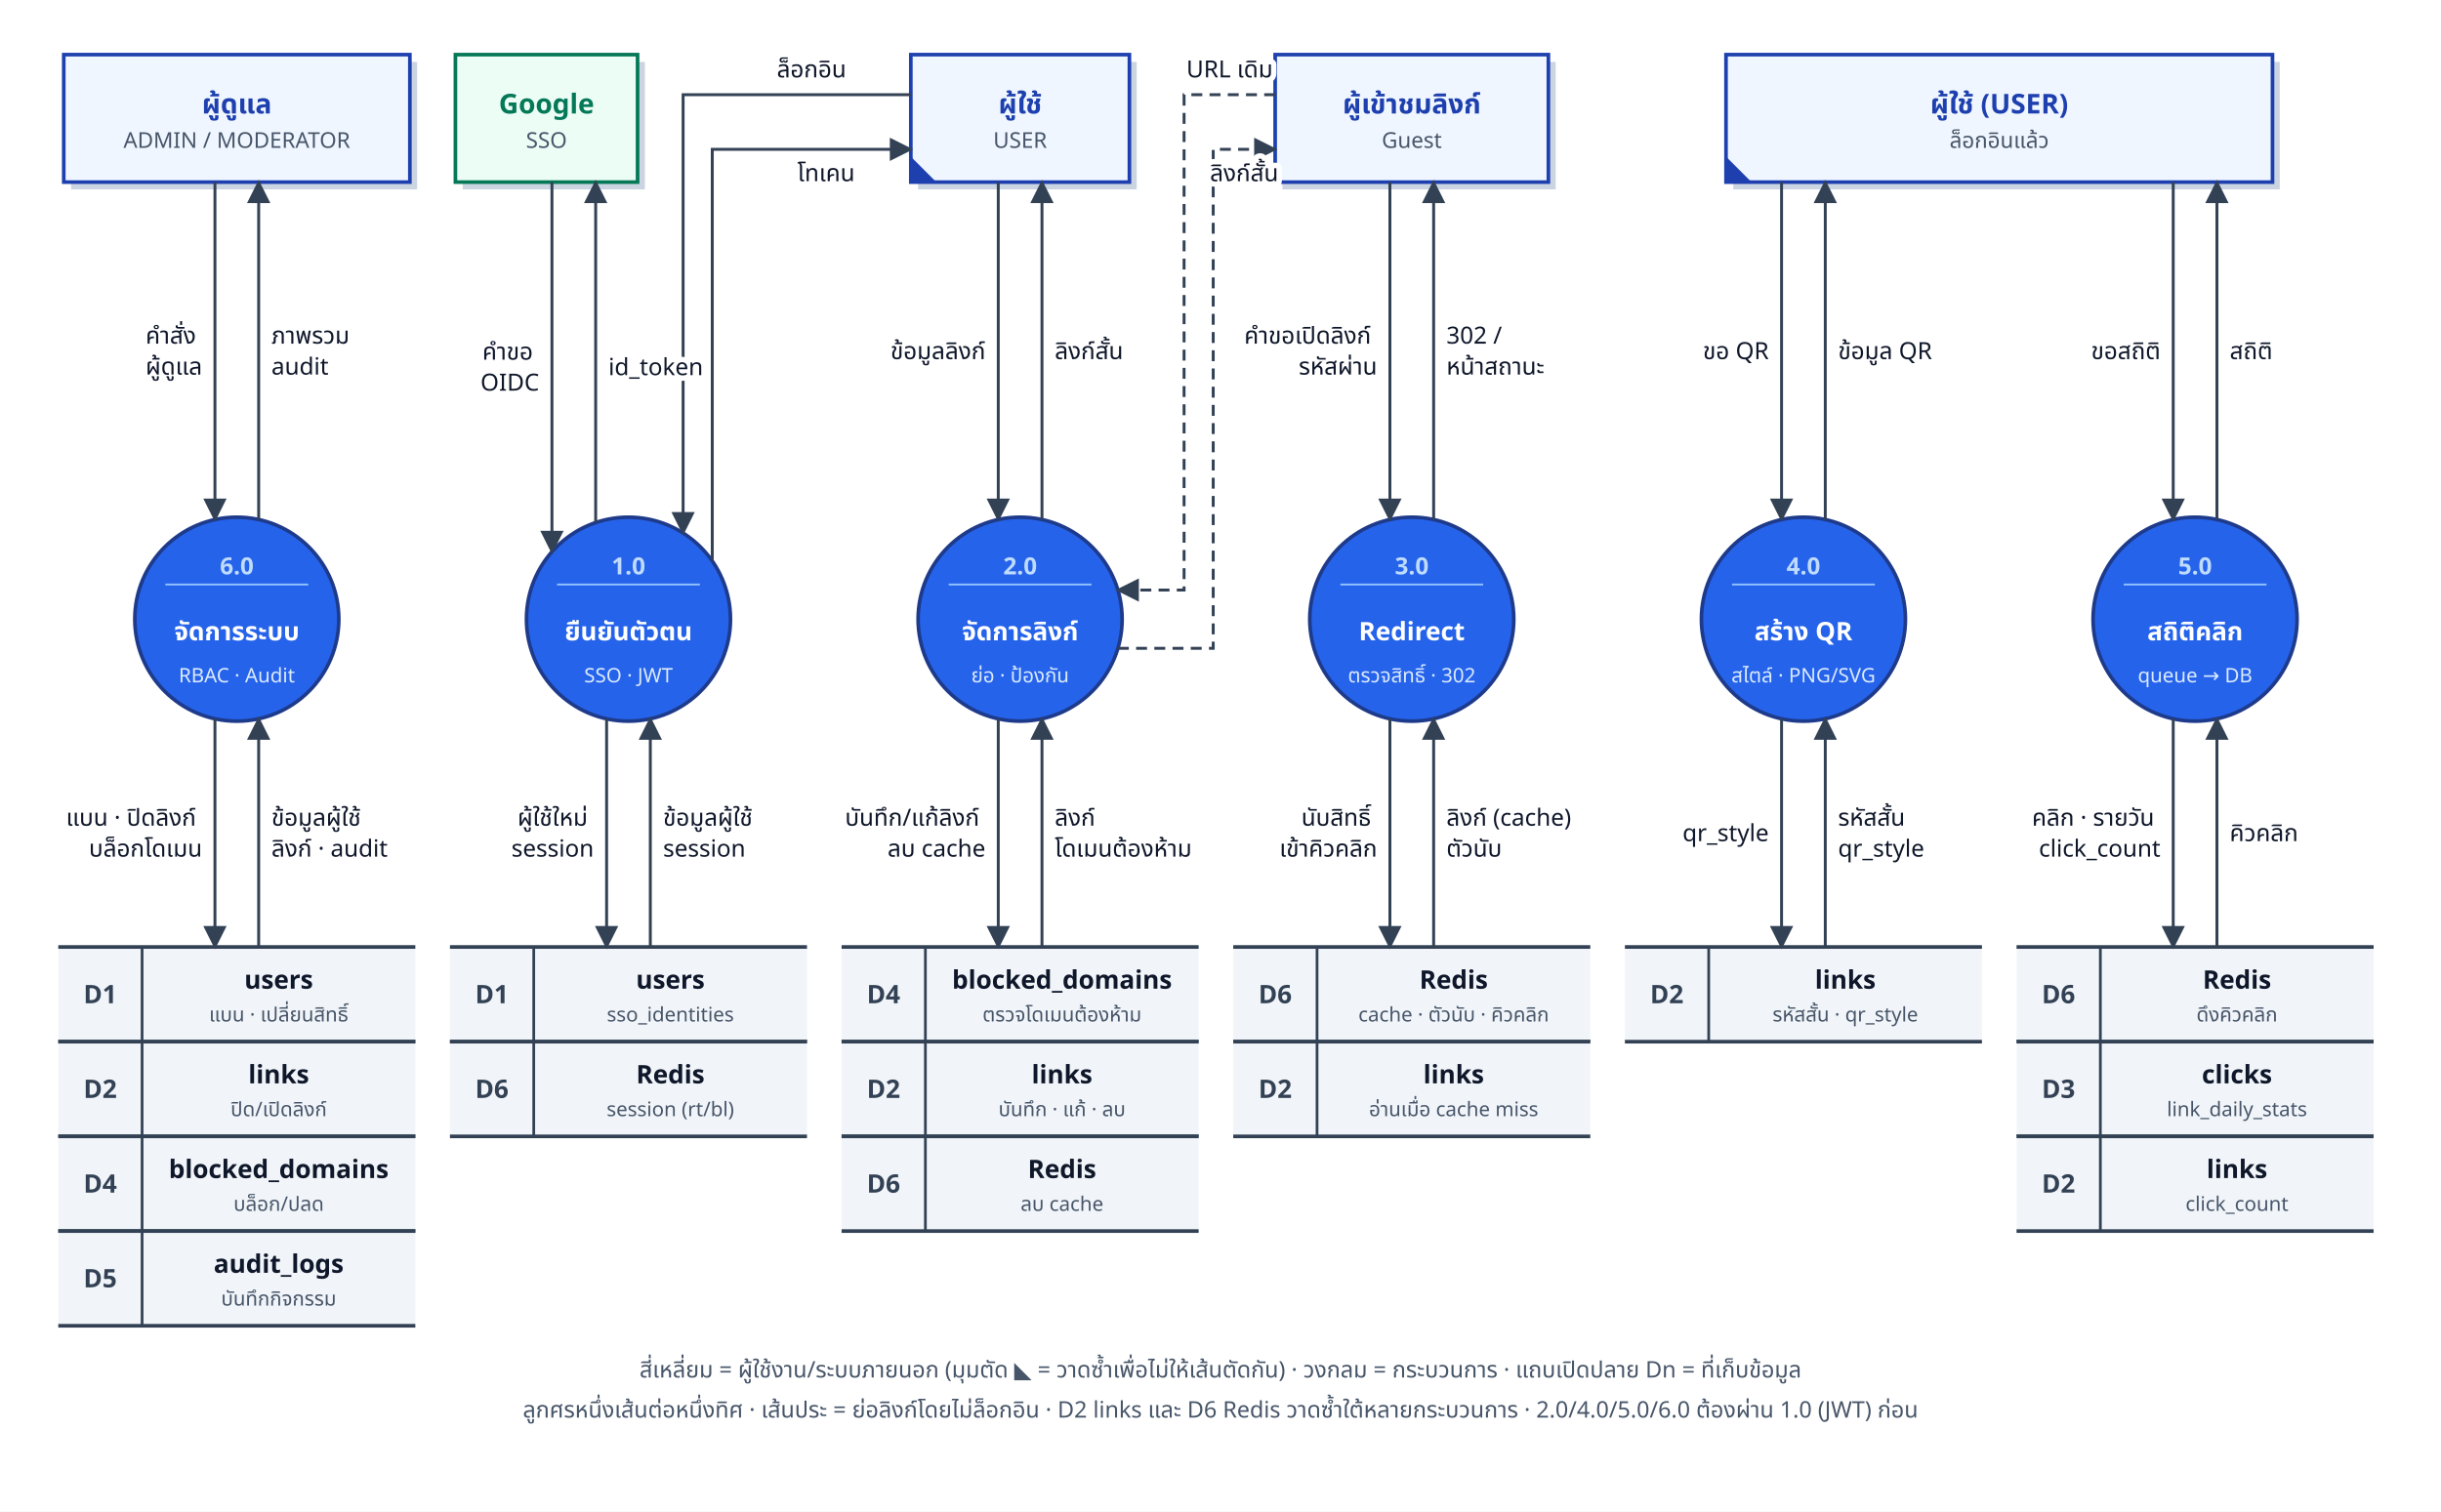
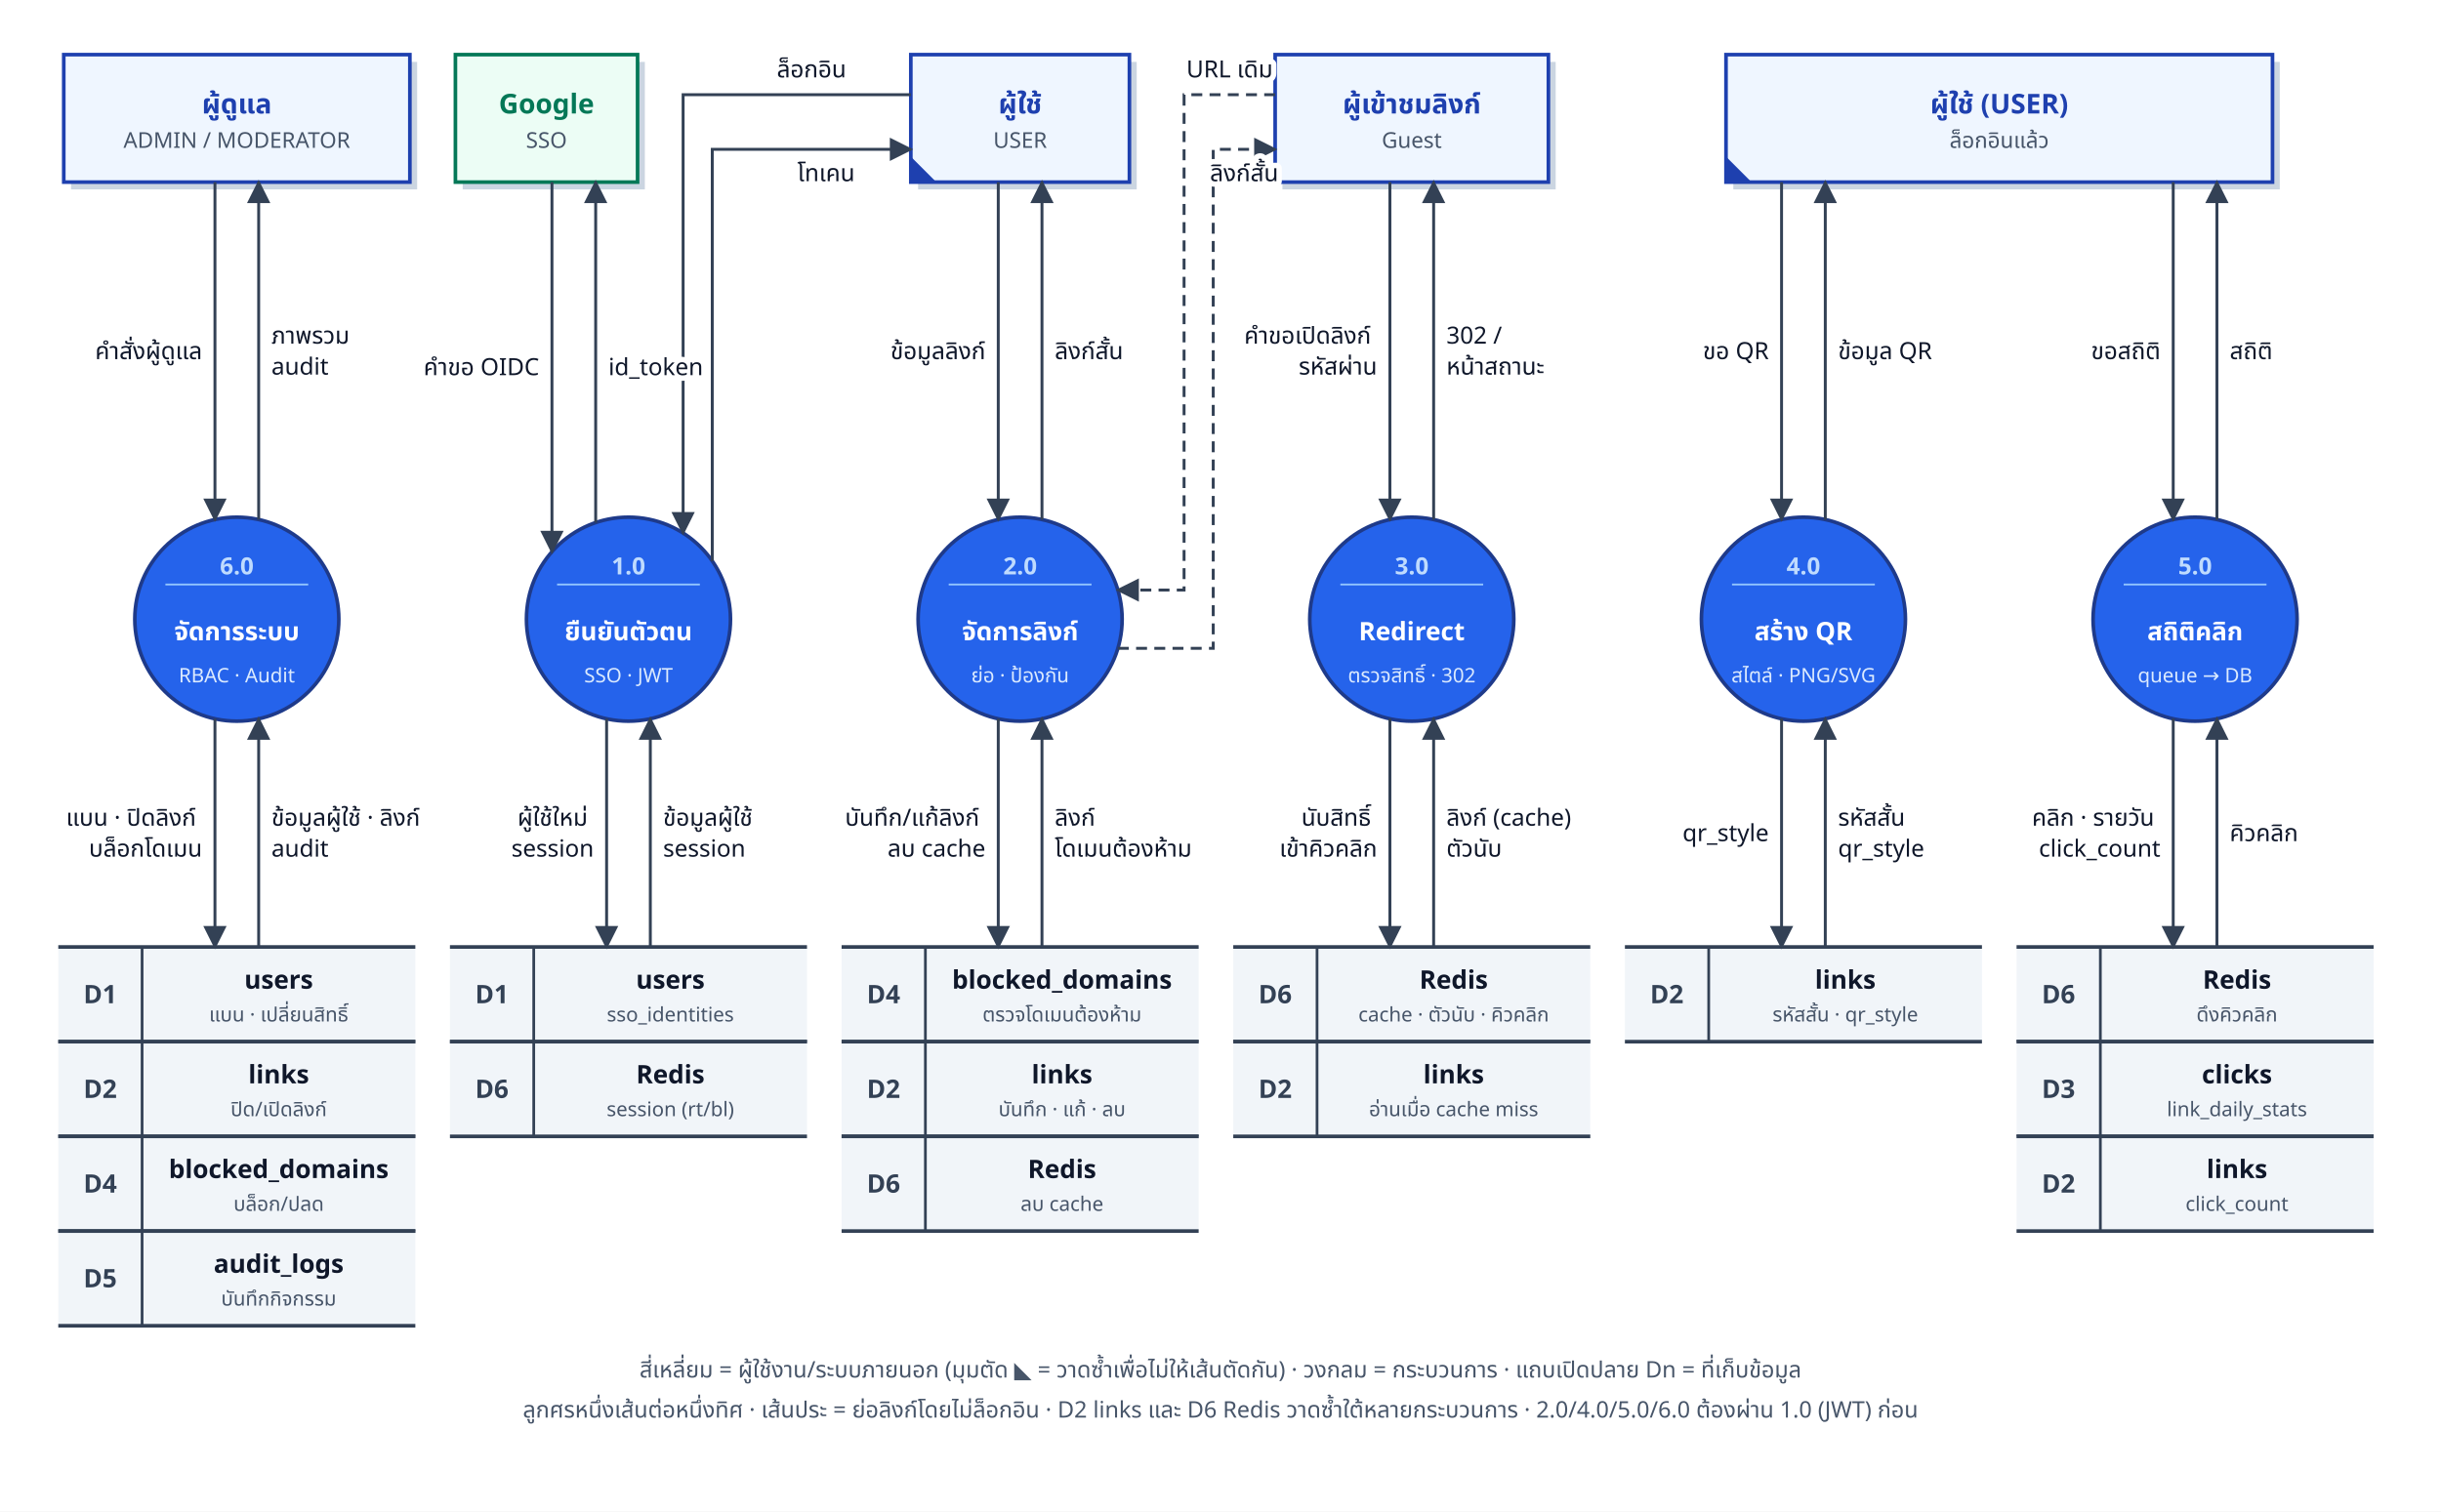
<svg xmlns="http://www.w3.org/2000/svg" viewBox="0 0 1340 830" width="1340" height="830" role="img" aria-label="DFD Level 1" font-family="'Noto Sans Thai','Sukhumvit Set',Thonburi,'Segoe UI',system-ui,sans-serif">
  <defs>
    <marker id="ah" viewBox="0 0 10 10" refX="9" refY="5" markerWidth="8" markerHeight="8" orient="auto-start-reverse">
      <path d="M0 0L10 5L0 10z" fill="#334155" />
    </marker>
    <marker id="ahs" viewBox="0 0 10 10" refX="1" refY="5" markerWidth="8" markerHeight="8" orient="auto-start-reverse">
      <path d="M10 0L0 5L10 10z" fill="#334155" />
    </marker>
  </defs>
  <rect width="1340" height="830" fill="#fff" />
  <rect x="39" y="34" width="190" height="70" fill="#cbd5e1" />
  <rect x="35" y="30" width="190" height="70" fill="#eff6ff" stroke="#1e40af" stroke-width="2" />
  <text x="130" text-anchor="middle" font-size="15" font-weight="700" fill="#1e40af">
    <tspan x="130" y="62.3">ผู้ดูแล</tspan>
  </text>
  <text x="130" text-anchor="middle" font-size="12" font-weight="400" fill="#475569">
    <tspan x="130" y="81.2">ADMIN / MODERATOR</tspan>
  </text>
  <rect x="254" y="34" width="100" height="70" fill="#cbd5e1" />
  <rect x="250" y="30" width="100" height="70" fill="#ecfdf5" stroke="#047857" stroke-width="2" />
  <text x="300" text-anchor="middle" font-size="15" font-weight="700" fill="#047857">
    <tspan x="300" y="62.3">Google</tspan>
  </text>
  <text x="300" text-anchor="middle" font-size="12" font-weight="400" fill="#475569">
    <tspan x="300" y="81.2">SSO</tspan>
  </text>
  <rect x="504" y="34" width="120" height="70" fill="#cbd5e1" />
  <rect x="500" y="30" width="120" height="70" fill="#eff6ff" stroke="#1e40af" stroke-width="2" />
  <path d="M500 86L514 100H500z" fill="#1e40af" />
  <text x="560" text-anchor="middle" font-size="15" font-weight="700" fill="#1e40af">
    <tspan x="560" y="62.3">ผู้ใช้</tspan>
  </text>
  <text x="560" text-anchor="middle" font-size="12" font-weight="400" fill="#475569">
    <tspan x="560" y="81.2">USER</tspan>
  </text>
  <rect x="704" y="34" width="150" height="70" fill="#cbd5e1" />
  <rect x="700" y="30" width="150" height="70" fill="#eff6ff" stroke="#1e40af" stroke-width="2" />
  <text x="775" text-anchor="middle" font-size="15" font-weight="700" fill="#1e40af">
    <tspan x="775" y="62.3">ผู้เข้าชมลิงก์</tspan>
  </text>
  <text x="775" text-anchor="middle" font-size="12" font-weight="400" fill="#475569">
    <tspan x="775" y="81.2">Guest</tspan>
  </text>
  <rect x="951.5" y="34" width="300" height="70" fill="#cbd5e1" />
  <rect x="947.5" y="30" width="300" height="70" fill="#eff6ff" stroke="#1e40af" stroke-width="2" />
  <path d="M947.5 86L961.5 100H947.5z" fill="#1e40af" />
  <text x="1097.5" text-anchor="middle" font-size="15" font-weight="700" fill="#1e40af">
    <tspan x="1097.5" y="62.3">ผู้ใช้ (USER)</tspan>
  </text>
  <text x="1097.5" text-anchor="middle" font-size="12" font-weight="400" fill="#475569">
    <tspan x="1097.5" y="81.2">ล็อกอินแล้ว</tspan>
  </text>
  <circle cx="130" cy="340" r="56" fill="#2563eb" stroke="#1e3a8a" stroke-width="2" />
  <text x="130" text-anchor="middle" font-size="13" font-weight="700" fill="#bfdbfe">
    <tspan x="130" y="315.4">6.0</tspan>
  </text>
  <line x1="90.8" x2="169.2" y1="320.96" y2="320.96" stroke="#93c5fd" stroke-width="1" />
  <text x="130" text-anchor="middle" font-size="14" font-weight="700" fill="#fff">
    <tspan x="130" y="351.6">จัดการระบบ</tspan>
  </text>
  <text x="130" text-anchor="middle" font-size="11" font-weight="400" fill="#dbeafe">
    <tspan x="130" y="374.7">RBAC · Audit</tspan>
  </text>
  <circle cx="345" cy="340" r="56" fill="#2563eb" stroke="#1e3a8a" stroke-width="2" />
  <text x="345" text-anchor="middle" font-size="13" font-weight="700" fill="#bfdbfe">
    <tspan x="345" y="315.4">1.0</tspan>
  </text>
  <line x1="305.8" x2="384.2" y1="320.96" y2="320.96" stroke="#93c5fd" stroke-width="1" />
  <text x="345" text-anchor="middle" font-size="14" font-weight="700" fill="#fff">
    <tspan x="345" y="351.6">ยืนยันตัวตน</tspan>
  </text>
  <text x="345" text-anchor="middle" font-size="11" font-weight="400" fill="#dbeafe">
    <tspan x="345" y="374.7">SSO · JWT</tspan>
  </text>
  <circle cx="560" cy="340" r="56" fill="#2563eb" stroke="#1e3a8a" stroke-width="2" />
  <text x="560" text-anchor="middle" font-size="13" font-weight="700" fill="#bfdbfe">
    <tspan x="560" y="315.4">2.0</tspan>
  </text>
  <line x1="520.8" x2="599.2" y1="320.96" y2="320.96" stroke="#93c5fd" stroke-width="1" />
  <text x="560" text-anchor="middle" font-size="14" font-weight="700" fill="#fff">
    <tspan x="560" y="351.6">จัดการลิงก์</tspan>
  </text>
  <text x="560" text-anchor="middle" font-size="11" font-weight="400" fill="#dbeafe">
    <tspan x="560" y="374.7">ย่อ · ป้องกัน</tspan>
  </text>
  <circle cx="775" cy="340" r="56" fill="#2563eb" stroke="#1e3a8a" stroke-width="2" />
  <text x="775" text-anchor="middle" font-size="13" font-weight="700" fill="#bfdbfe">
    <tspan x="775" y="315.4">3.0</tspan>
  </text>
  <line x1="735.8" x2="814.2" y1="320.96" y2="320.96" stroke="#93c5fd" stroke-width="1" />
  <text x="775" text-anchor="middle" font-size="14" font-weight="700" fill="#fff">
    <tspan x="775" y="351.6">Redirect</tspan>
  </text>
  <text x="775" text-anchor="middle" font-size="11" font-weight="400" fill="#dbeafe">
    <tspan x="775" y="374.7">ตรวจสิทธิ์ · 302</tspan>
  </text>
  <circle cx="990" cy="340" r="56" fill="#2563eb" stroke="#1e3a8a" stroke-width="2" />
  <text x="990" text-anchor="middle" font-size="13" font-weight="700" fill="#bfdbfe">
    <tspan x="990" y="315.4">4.0</tspan>
  </text>
  <line x1="950.8" x2="1029.2" y1="320.96" y2="320.96" stroke="#93c5fd" stroke-width="1" />
  <text x="990" text-anchor="middle" font-size="14" font-weight="700" fill="#fff">
    <tspan x="990" y="351.6">สร้าง QR</tspan>
  </text>
  <text x="990" text-anchor="middle" font-size="11" font-weight="400" fill="#dbeafe">
    <tspan x="990" y="374.7">สไตล์ · PNG/SVG</tspan>
  </text>
  <circle cx="1205" cy="340" r="56" fill="#2563eb" stroke="#1e3a8a" stroke-width="2" />
  <text x="1205" text-anchor="middle" font-size="13" font-weight="700" fill="#bfdbfe">
    <tspan x="1205" y="315.4">5.0</tspan>
  </text>
  <line x1="1165.8" x2="1244.2" y1="320.96" y2="320.96" stroke="#93c5fd" stroke-width="1" />
  <text x="1205" text-anchor="middle" font-size="14" font-weight="700" fill="#fff">
    <tspan x="1205" y="351.6">สถิติคลิก</tspan>
  </text>
  <text x="1205" text-anchor="middle" font-size="11" font-weight="400" fill="#dbeafe">
    <tspan x="1205" y="374.7">queue → DB</tspan>
  </text>
  <rect x="32" y="520" width="196" height="52" fill="#f1f5f9" stroke="none" />
  <line x1="32" x2="228" y1="520" y2="520" stroke="#334155" stroke-width="2" />
  <line x1="32" x2="228" y1="572" y2="572" stroke="#334155" stroke-width="2" />
  <line x1="78" x2="78" y1="520" y2="572" stroke="#334155" stroke-width="1.5" />
  <text x="55" text-anchor="middle" font-size="14" font-weight="700" fill="#334155">
    <tspan x="55" y="550.9">D1</tspan>
  </text>
  <text x="153" text-anchor="middle" font-size="14" font-weight="700" fill="#0f172a">
    <tspan x="153" y="542.9">users</tspan>
  </text>
  <text x="153" text-anchor="middle" font-size="11" font-weight="400" fill="#475569">
    <tspan x="153" y="560.9">แบน · เปลี่ยนสิทธิ์</tspan>
  </text>
  <rect x="32" y="572" width="196" height="52" fill="#f1f5f9" stroke="none" />
  <line x1="32" x2="228" y1="572" y2="572" stroke="#334155" stroke-width="2" />
  <line x1="32" x2="228" y1="624" y2="624" stroke="#334155" stroke-width="2" />
  <line x1="78" x2="78" y1="572" y2="624" stroke="#334155" stroke-width="1.5" />
  <text x="55" text-anchor="middle" font-size="14" font-weight="700" fill="#334155">
    <tspan x="55" y="602.9">D2</tspan>
  </text>
  <text x="153" text-anchor="middle" font-size="14" font-weight="700" fill="#0f172a">
    <tspan x="153" y="594.9">links</tspan>
  </text>
  <text x="153" text-anchor="middle" font-size="11" font-weight="400" fill="#475569">
    <tspan x="153" y="612.9">ปิด/เปิดลิงก์</tspan>
  </text>
  <rect x="32" y="624" width="196" height="52" fill="#f1f5f9" stroke="none" />
  <line x1="32" x2="228" y1="624" y2="624" stroke="#334155" stroke-width="2" />
  <line x1="32" x2="228" y1="676" y2="676" stroke="#334155" stroke-width="2" />
  <line x1="78" x2="78" y1="624" y2="676" stroke="#334155" stroke-width="1.5" />
  <text x="55" text-anchor="middle" font-size="14" font-weight="700" fill="#334155">
    <tspan x="55" y="654.9">D4</tspan>
  </text>
  <text x="153" text-anchor="middle" font-size="14" font-weight="700" fill="#0f172a">
    <tspan x="153" y="646.9">blocked_domains</tspan>
  </text>
  <text x="153" text-anchor="middle" font-size="11" font-weight="400" fill="#475569">
    <tspan x="153" y="664.9">บล็อก/ปลด</tspan>
  </text>
  <rect x="32" y="676" width="196" height="52" fill="#f1f5f9" stroke="none" />
  <line x1="32" x2="228" y1="676" y2="676" stroke="#334155" stroke-width="2" />
  <line x1="32" x2="228" y1="728" y2="728" stroke="#334155" stroke-width="2" />
  <line x1="78" x2="78" y1="676" y2="728" stroke="#334155" stroke-width="1.5" />
  <text x="55" text-anchor="middle" font-size="14" font-weight="700" fill="#334155">
    <tspan x="55" y="706.9">D5</tspan>
  </text>
  <text x="153" text-anchor="middle" font-size="14" font-weight="700" fill="#0f172a">
    <tspan x="153" y="698.9">audit_logs</tspan>
  </text>
  <text x="153" text-anchor="middle" font-size="11" font-weight="400" fill="#475569">
    <tspan x="153" y="716.9">บันทึกกิจกรรม</tspan>
  </text>
  <rect x="247" y="520" width="196" height="52" fill="#f1f5f9" stroke="none" />
  <line x1="247" x2="443" y1="520" y2="520" stroke="#334155" stroke-width="2" />
  <line x1="247" x2="443" y1="572" y2="572" stroke="#334155" stroke-width="2" />
  <line x1="293" x2="293" y1="520" y2="572" stroke="#334155" stroke-width="1.5" />
  <text x="270" text-anchor="middle" font-size="14" font-weight="700" fill="#334155">
    <tspan x="270" y="550.9">D1</tspan>
  </text>
  <text x="368" text-anchor="middle" font-size="14" font-weight="700" fill="#0f172a">
    <tspan x="368" y="542.9">users</tspan>
  </text>
  <text x="368" text-anchor="middle" font-size="11" font-weight="400" fill="#475569">
    <tspan x="368" y="560.9">sso_identities</tspan>
  </text>
  <rect x="247" y="572" width="196" height="52" fill="#f1f5f9" stroke="none" />
  <line x1="247" x2="443" y1="572" y2="572" stroke="#334155" stroke-width="2" />
  <line x1="247" x2="443" y1="624" y2="624" stroke="#334155" stroke-width="2" />
  <line x1="293" x2="293" y1="572" y2="624" stroke="#334155" stroke-width="1.5" />
  <text x="270" text-anchor="middle" font-size="14" font-weight="700" fill="#334155">
    <tspan x="270" y="602.9">D6</tspan>
  </text>
  <text x="368" text-anchor="middle" font-size="14" font-weight="700" fill="#0f172a">
    <tspan x="368" y="594.9">Redis</tspan>
  </text>
  <text x="368" text-anchor="middle" font-size="11" font-weight="400" fill="#475569">
    <tspan x="368" y="612.9">session (rt/bl)</tspan>
  </text>
  <rect x="462" y="520" width="196" height="52" fill="#f1f5f9" stroke="none" />
  <line x1="462" x2="658" y1="520" y2="520" stroke="#334155" stroke-width="2" />
  <line x1="462" x2="658" y1="572" y2="572" stroke="#334155" stroke-width="2" />
  <line x1="508" x2="508" y1="520" y2="572" stroke="#334155" stroke-width="1.5" />
  <text x="485" text-anchor="middle" font-size="14" font-weight="700" fill="#334155">
    <tspan x="485" y="550.9">D4</tspan>
  </text>
  <text x="583" text-anchor="middle" font-size="14" font-weight="700" fill="#0f172a">
    <tspan x="583" y="542.9">blocked_domains</tspan>
  </text>
  <text x="583" text-anchor="middle" font-size="11" font-weight="400" fill="#475569">
    <tspan x="583" y="560.9">ตรวจโดเมนต้องห้าม</tspan>
  </text>
  <rect x="462" y="572" width="196" height="52" fill="#f1f5f9" stroke="none" />
  <line x1="462" x2="658" y1="572" y2="572" stroke="#334155" stroke-width="2" />
  <line x1="462" x2="658" y1="624" y2="624" stroke="#334155" stroke-width="2" />
  <line x1="508" x2="508" y1="572" y2="624" stroke="#334155" stroke-width="1.5" />
  <text x="485" text-anchor="middle" font-size="14" font-weight="700" fill="#334155">
    <tspan x="485" y="602.9">D2</tspan>
  </text>
  <text x="583" text-anchor="middle" font-size="14" font-weight="700" fill="#0f172a">
    <tspan x="583" y="594.9">links</tspan>
  </text>
  <text x="583" text-anchor="middle" font-size="11" font-weight="400" fill="#475569">
    <tspan x="583" y="612.9">บันทึก · แก้ · ลบ</tspan>
  </text>
  <rect x="462" y="624" width="196" height="52" fill="#f1f5f9" stroke="none" />
  <line x1="462" x2="658" y1="624" y2="624" stroke="#334155" stroke-width="2" />
  <line x1="462" x2="658" y1="676" y2="676" stroke="#334155" stroke-width="2" />
  <line x1="508" x2="508" y1="624" y2="676" stroke="#334155" stroke-width="1.5" />
  <text x="485" text-anchor="middle" font-size="14" font-weight="700" fill="#334155">
    <tspan x="485" y="654.9">D6</tspan>
  </text>
  <text x="583" text-anchor="middle" font-size="14" font-weight="700" fill="#0f172a">
    <tspan x="583" y="646.9">Redis</tspan>
  </text>
  <text x="583" text-anchor="middle" font-size="11" font-weight="400" fill="#475569">
    <tspan x="583" y="664.9">ลบ cache</tspan>
  </text>
  <rect x="677" y="520" width="196" height="52" fill="#f1f5f9" stroke="none" />
  <line x1="677" x2="873" y1="520" y2="520" stroke="#334155" stroke-width="2" />
  <line x1="677" x2="873" y1="572" y2="572" stroke="#334155" stroke-width="2" />
  <line x1="723" x2="723" y1="520" y2="572" stroke="#334155" stroke-width="1.5" />
  <text x="700" text-anchor="middle" font-size="14" font-weight="700" fill="#334155">
    <tspan x="700" y="550.9">D6</tspan>
  </text>
  <text x="798" text-anchor="middle" font-size="14" font-weight="700" fill="#0f172a">
    <tspan x="798" y="542.9">Redis</tspan>
  </text>
  <text x="798" text-anchor="middle" font-size="11" font-weight="400" fill="#475569">
    <tspan x="798" y="560.9">cache · ตัวนับ · คิวคลิก</tspan>
  </text>
  <rect x="677" y="572" width="196" height="52" fill="#f1f5f9" stroke="none" />
  <line x1="677" x2="873" y1="572" y2="572" stroke="#334155" stroke-width="2" />
  <line x1="677" x2="873" y1="624" y2="624" stroke="#334155" stroke-width="2" />
  <line x1="723" x2="723" y1="572" y2="624" stroke="#334155" stroke-width="1.5" />
  <text x="700" text-anchor="middle" font-size="14" font-weight="700" fill="#334155">
    <tspan x="700" y="602.9">D2</tspan>
  </text>
  <text x="798" text-anchor="middle" font-size="14" font-weight="700" fill="#0f172a">
    <tspan x="798" y="594.9">links</tspan>
  </text>
  <text x="798" text-anchor="middle" font-size="11" font-weight="400" fill="#475569">
    <tspan x="798" y="612.9">อ่านเมื่อ cache miss</tspan>
  </text>
  <rect x="892" y="520" width="196" height="52" fill="#f1f5f9" stroke="none" />
  <line x1="892" x2="1088" y1="520" y2="520" stroke="#334155" stroke-width="2" />
  <line x1="892" x2="1088" y1="572" y2="572" stroke="#334155" stroke-width="2" />
  <line x1="938" x2="938" y1="520" y2="572" stroke="#334155" stroke-width="1.5" />
  <text x="915" text-anchor="middle" font-size="14" font-weight="700" fill="#334155">
    <tspan x="915" y="550.9">D2</tspan>
  </text>
  <text x="1013" text-anchor="middle" font-size="14" font-weight="700" fill="#0f172a">
    <tspan x="1013" y="542.9">links</tspan>
  </text>
  <text x="1013" text-anchor="middle" font-size="11" font-weight="400" fill="#475569">
    <tspan x="1013" y="560.9">รหัสสั้น · qr_style</tspan>
  </text>
  <rect x="1107" y="520" width="196" height="52" fill="#f1f5f9" stroke="none" />
  <line x1="1107" x2="1303" y1="520" y2="520" stroke="#334155" stroke-width="2" />
  <line x1="1107" x2="1303" y1="572" y2="572" stroke="#334155" stroke-width="2" />
  <line x1="1153" x2="1153" y1="520" y2="572" stroke="#334155" stroke-width="1.5" />
  <text x="1130" text-anchor="middle" font-size="14" font-weight="700" fill="#334155">
    <tspan x="1130" y="550.9">D6</tspan>
  </text>
  <text x="1228" text-anchor="middle" font-size="14" font-weight="700" fill="#0f172a">
    <tspan x="1228" y="542.9">Redis</tspan>
  </text>
  <text x="1228" text-anchor="middle" font-size="11" font-weight="400" fill="#475569">
    <tspan x="1228" y="560.9">ดึงคิวคลิก</tspan>
  </text>
  <rect x="1107" y="572" width="196" height="52" fill="#f1f5f9" stroke="none" />
  <line x1="1107" x2="1303" y1="572" y2="572" stroke="#334155" stroke-width="2" />
  <line x1="1107" x2="1303" y1="624" y2="624" stroke="#334155" stroke-width="2" />
  <line x1="1153" x2="1153" y1="572" y2="624" stroke="#334155" stroke-width="1.5" />
  <text x="1130" text-anchor="middle" font-size="14" font-weight="700" fill="#334155">
    <tspan x="1130" y="602.9">D3</tspan>
  </text>
  <text x="1228" text-anchor="middle" font-size="14" font-weight="700" fill="#0f172a">
    <tspan x="1228" y="594.9">clicks</tspan>
  </text>
  <text x="1228" text-anchor="middle" font-size="11" font-weight="400" fill="#475569">
    <tspan x="1228" y="612.9">link_daily_stats</tspan>
  </text>
  <rect x="1107" y="624" width="196" height="52" fill="#f1f5f9" stroke="none" />
  <line x1="1107" x2="1303" y1="624" y2="624" stroke="#334155" stroke-width="2" />
  <line x1="1107" x2="1303" y1="676" y2="676" stroke="#334155" stroke-width="2" />
  <line x1="1153" x2="1153" y1="624" y2="676" stroke="#334155" stroke-width="1.5" />
  <text x="1130" text-anchor="middle" font-size="14" font-weight="700" fill="#334155">
    <tspan x="1130" y="654.9">D2</tspan>
  </text>
  <text x="1228" text-anchor="middle" font-size="14" font-weight="700" fill="#0f172a">
    <tspan x="1228" y="646.9">links</tspan>
  </text>
  <text x="1228" text-anchor="middle" font-size="11" font-weight="400" fill="#475569">
    <tspan x="1228" y="664.9">click_count</tspan>
  </text>
  <path d="M118 100 L118 285.3" fill="none" stroke="#334155" stroke-width="1.6" marker-end="url(#ah)" />
  <path d="M142 285.3 L142 100" fill="none" stroke="#334155" stroke-width="1.6" marker-end="url(#ah)" />
  <path d="M303 100 L303 303" fill="none" stroke="#334155" stroke-width="1.6" marker-end="url(#ah)" />
  <path d="M327 287 L327 100" fill="none" stroke="#334155" stroke-width="1.6" marker-end="url(#ah)" />
  <path d="M548 100 L548 285.3" fill="none" stroke="#334155" stroke-width="1.6" marker-end="url(#ah)" />
  <path d="M572 285.3 L572 100" fill="none" stroke="#334155" stroke-width="1.6" marker-end="url(#ah)" />
  <path d="M763 100 L763 285.3" fill="none" stroke="#334155" stroke-width="1.6" marker-end="url(#ah)" />
  <path d="M787 285.3 L787 100" fill="none" stroke="#334155" stroke-width="1.6" marker-end="url(#ah)" />
  <path d="M978 100 L978 285.3" fill="none" stroke="#334155" stroke-width="1.6" marker-end="url(#ah)" />
  <path d="M1002 285.3 L1002 100" fill="none" stroke="#334155" stroke-width="1.6" marker-end="url(#ah)" />
  <path d="M1193 100 L1193 285.3" fill="none" stroke="#334155" stroke-width="1.6" marker-end="url(#ah)" />
  <path d="M1217 285.3 L1217 100" fill="none" stroke="#334155" stroke-width="1.6" marker-end="url(#ah)" />
  <path d="M500 52 L375 52 L375 292.714" fill="none" stroke="#334155" stroke-width="1.6" marker-end="url(#ah)" />
  <path d="M391 308.063 L391 82 L500 82" fill="none" stroke="#334155" stroke-width="1.6" marker-end="url(#ah)" />
  <path d="M700 52 L650 52 L650 324 L613.666 324" fill="none" stroke="#334155" stroke-width="1.6" stroke-dasharray="6 4" marker-end="url(#ah)" />
  <path d="M613.666 356 L666 356 L666 82 L700 82" fill="none" stroke="#334155" stroke-width="1.6" stroke-dasharray="6 4" marker-end="url(#ah)" />
  <path d="M118 394.7 L118 520" fill="none" stroke="#334155" stroke-width="1.6" marker-end="url(#ah)" />
  <path d="M142 520 L142 394.7" fill="none" stroke="#334155" stroke-width="1.6" marker-end="url(#ah)" />
  <path d="M333 394.7 L333 520" fill="none" stroke="#334155" stroke-width="1.6" marker-end="url(#ah)" />
  <path d="M357 520 L357 394.7" fill="none" stroke="#334155" stroke-width="1.6" marker-end="url(#ah)" />
  <path d="M548 394.7 L548 520" fill="none" stroke="#334155" stroke-width="1.6" marker-end="url(#ah)" />
  <path d="M572 520 L572 394.7" fill="none" stroke="#334155" stroke-width="1.6" marker-end="url(#ah)" />
  <path d="M763 394.7 L763 520" fill="none" stroke="#334155" stroke-width="1.6" marker-end="url(#ah)" />
  <path d="M787 520 L787 394.7" fill="none" stroke="#334155" stroke-width="1.6" marker-end="url(#ah)" />
  <path d="M978 394.7 L978 520" fill="none" stroke="#334155" stroke-width="1.6" marker-end="url(#ah)" />
  <path d="M1002 520 L1002 394.7" fill="none" stroke="#334155" stroke-width="1.6" marker-end="url(#ah)" />
  <path d="M1193 394.7 L1193 520" fill="none" stroke="#334155" stroke-width="1.6" marker-end="url(#ah)" />
  <path d="M1217 520 L1217 394.7" fill="none" stroke="#334155" stroke-width="1.6" marker-end="url(#ah)" />
  <text x="670" text-anchor="middle" font-size="12.5" font-weight="400" fill="#475569">
    <tspan x="670" y="756.4">สี่เหลี่ยม = ผู้ใช้งาน/ระบบภายนอก (มุมตัด ◣ = วาดซ้ำเพื่อไม่ให้เส้นตัดกัน) · วงกลม = กระบวนการ · แถบเปิดปลาย Dn = ที่เก็บข้อมูล</tspan>
  </text>
  <text x="670" text-anchor="middle" font-size="12.5" font-weight="400" fill="#475569">
    <tspan x="670" y="778.4">ลูกศรหนึ่งเส้นต่อหนึ่งทิศ · เส้นประ = ย่อลิงก์โดยไม่ล็อกอิน · D2 links และ D6 Redis วาดซ้ำใต้หลายกระบวนการ · 2.0/4.0/5.0/6.0 ต้องผ่าน 1.0 (JWT) ก่อน</tspan>
  </text>
  <g font-size="13" fill="#0f172a" stroke="#fff" stroke-width="6" stroke-linejoin="round" paint-order="stroke" style="paint-order:stroke">
    <text x="111" text-anchor="end" font-size="13" font-weight="400" fill="#0f172a">
-       <tspan x="111" y="188.7">คำสั่ง</tspan>
-       <tspan x="111" y="205.7">ผู้ดูแล</tspan>
+       <tspan x="111" y="197.2">คำสั่งผู้ดูแล</tspan>
    </text>
  </g>
  <g font-size="13" fill="#0f172a" stroke="#fff" stroke-width="6" stroke-linejoin="round" paint-order="stroke" style="paint-order:stroke">
    <text x="149" text-anchor="start" font-size="13" font-weight="400" fill="#0f172a">
      <tspan x="149" y="188.7">ภาพรวม</tspan>
      <tspan x="149" y="205.7">audit</tspan>
    </text>
  </g>
  <g font-size="13" fill="#0f172a" stroke="#fff" stroke-width="6" stroke-linejoin="round" paint-order="stroke" style="paint-order:stroke">
    <text x="296" text-anchor="end" font-size="13" font-weight="400" fill="#0f172a">
-       <tspan x="296" y="197.5">คำขอ</tspan>
-       <tspan x="296" y="214.5">OIDC</tspan>
+       <tspan x="296" y="206.0">คำขอ OIDC</tspan>
    </text>
  </g>
  <g font-size="13" fill="#0f172a" stroke="#fff" stroke-width="6" stroke-linejoin="round" paint-order="stroke" style="paint-order:stroke">
    <text x="334" text-anchor="start" font-size="13" font-weight="400" fill="#0f172a">
      <tspan x="334" y="206.0">id_token</tspan>
    </text>
  </g>
  <g font-size="13" fill="#0f172a" stroke="#fff" stroke-width="6" stroke-linejoin="round" paint-order="stroke" style="paint-order:stroke">
    <text x="541" text-anchor="end" font-size="13" font-weight="400" fill="#0f172a">
      <tspan x="541" y="197.2">ข้อมูลลิงก์</tspan>
    </text>
  </g>
  <g font-size="13" fill="#0f172a" stroke="#fff" stroke-width="6" stroke-linejoin="round" paint-order="stroke" style="paint-order:stroke">
    <text x="579" text-anchor="start" font-size="13" font-weight="400" fill="#0f172a">
      <tspan x="579" y="197.2">ลิงก์สั้น</tspan>
    </text>
  </g>
  <g font-size="13" fill="#0f172a" stroke="#fff" stroke-width="6" stroke-linejoin="round" paint-order="stroke" style="paint-order:stroke">
    <text x="756" text-anchor="end" font-size="13" font-weight="400" fill="#0f172a">
      <tspan x="756" y="188.7">คำขอเปิดลิงก์</tspan>
      <tspan x="756" y="205.7">รหัสผ่าน</tspan>
    </text>
  </g>
  <g font-size="13" fill="#0f172a" stroke="#fff" stroke-width="6" stroke-linejoin="round" paint-order="stroke" style="paint-order:stroke">
    <text x="794" text-anchor="start" font-size="13" font-weight="400" fill="#0f172a">
      <tspan x="794" y="188.7">302 /</tspan>
      <tspan x="794" y="205.7">หน้าสถานะ</tspan>
    </text>
  </g>
  <g font-size="13" fill="#0f172a" stroke="#fff" stroke-width="6" stroke-linejoin="round" paint-order="stroke" style="paint-order:stroke">
    <text x="971" text-anchor="end" font-size="13" font-weight="400" fill="#0f172a">
      <tspan x="971" y="197.2">ขอ QR</tspan>
    </text>
  </g>
  <g font-size="13" fill="#0f172a" stroke="#fff" stroke-width="6" stroke-linejoin="round" paint-order="stroke" style="paint-order:stroke">
    <text x="1009" text-anchor="start" font-size="13" font-weight="400" fill="#0f172a">
      <tspan x="1009" y="197.2">ข้อมูล QR</tspan>
    </text>
  </g>
  <g font-size="13" fill="#0f172a" stroke="#fff" stroke-width="6" stroke-linejoin="round" paint-order="stroke" style="paint-order:stroke">
    <text x="1186" text-anchor="end" font-size="13" font-weight="400" fill="#0f172a">
      <tspan x="1186" y="197.2">ขอสถิติ</tspan>
    </text>
  </g>
  <g font-size="13" fill="#0f172a" stroke="#fff" stroke-width="6" stroke-linejoin="round" paint-order="stroke" style="paint-order:stroke">
    <text x="1224" text-anchor="start" font-size="13" font-weight="400" fill="#0f172a">
      <tspan x="1224" y="197.2">สถิติ</tspan>
    </text>
  </g>
  <g font-size="13" fill="#0f172a" stroke="#fff" stroke-width="6" stroke-linejoin="round" paint-order="stroke" style="paint-order:stroke">
    <text x="445.5" text-anchor="middle" font-size="13" font-weight="400" fill="#0f172a">
      <tspan x="445.5" y="42.5">ล็อกอิน</tspan>
    </text>
  </g>
  <g font-size="13" fill="#0f172a" stroke="#fff" stroke-width="6" stroke-linejoin="round" paint-order="stroke" style="paint-order:stroke">
    <text x="453.5" text-anchor="middle" font-size="13" font-weight="400" fill="#0f172a">
      <tspan x="453.5" y="99.5">โทเคน</tspan>
    </text>
  </g>
  <g font-size="13" fill="#0f172a" stroke="#fff" stroke-width="6" stroke-linejoin="round" paint-order="stroke" style="paint-order:stroke">
    <text x="675" text-anchor="middle" font-size="13" font-weight="400" fill="#0f172a">
      <tspan x="675" y="42.5">URL เดิม</tspan>
    </text>
  </g>
  <g font-size="13" fill="#0f172a" stroke="#fff" stroke-width="6" stroke-linejoin="round" paint-order="stroke" style="paint-order:stroke">
    <text x="683" text-anchor="middle" font-size="13" font-weight="400" fill="#0f172a">
      <tspan x="683" y="99.5">ลิงก์สั้น</tspan>
    </text>
  </g>
  <g font-size="13" fill="#0f172a" stroke="#fff" stroke-width="6" stroke-linejoin="round" paint-order="stroke" style="paint-order:stroke">
    <text x="111" text-anchor="end" font-size="13" font-weight="400" fill="#0f172a">
      <tspan x="111" y="453.4">แบน · ปิดลิงก์</tspan>
      <tspan x="111" y="470.4">บล็อกโดเมน</tspan>
    </text>
  </g>
  <g font-size="13" fill="#0f172a" stroke="#fff" stroke-width="6" stroke-linejoin="round" paint-order="stroke" style="paint-order:stroke">
    <text x="149" text-anchor="start" font-size="13" font-weight="400" fill="#0f172a">
-       <tspan x="149" y="453.4">ข้อมูลผู้ใช้</tspan>
-       <tspan x="149" y="470.4">ลิงก์ · audit</tspan>
+       <tspan x="149" y="453.4">ข้อมูลผู้ใช้ · ลิงก์</tspan>
+       <tspan x="149" y="470.4">audit</tspan>
    </text>
  </g>
  <g font-size="13" fill="#0f172a" stroke="#fff" stroke-width="6" stroke-linejoin="round" paint-order="stroke" style="paint-order:stroke">
    <text x="326" text-anchor="end" font-size="13" font-weight="400" fill="#0f172a">
      <tspan x="326" y="453.4">ผู้ใช้ใหม่</tspan>
      <tspan x="326" y="470.4">session</tspan>
    </text>
  </g>
  <g font-size="13" fill="#0f172a" stroke="#fff" stroke-width="6" stroke-linejoin="round" paint-order="stroke" style="paint-order:stroke">
    <text x="364" text-anchor="start" font-size="13" font-weight="400" fill="#0f172a">
      <tspan x="364" y="453.4">ข้อมูลผู้ใช้</tspan>
      <tspan x="364" y="470.4">session</tspan>
    </text>
  </g>
  <g font-size="13" fill="#0f172a" stroke="#fff" stroke-width="6" stroke-linejoin="round" paint-order="stroke" style="paint-order:stroke">
    <text x="541" text-anchor="end" font-size="13" font-weight="400" fill="#0f172a">
      <tspan x="541" y="453.4">บันทึก/แก้ลิงก์</tspan>
      <tspan x="541" y="470.4">ลบ cache</tspan>
    </text>
  </g>
  <g font-size="13" fill="#0f172a" stroke="#fff" stroke-width="6" stroke-linejoin="round" paint-order="stroke" style="paint-order:stroke">
    <text x="579" text-anchor="start" font-size="13" font-weight="400" fill="#0f172a">
      <tspan x="579" y="453.4">ลิงก์</tspan>
      <tspan x="579" y="470.4">โดเมนต้องห้าม</tspan>
    </text>
  </g>
  <g font-size="13" fill="#0f172a" stroke="#fff" stroke-width="6" stroke-linejoin="round" paint-order="stroke" style="paint-order:stroke">
    <text x="756" text-anchor="end" font-size="13" font-weight="400" fill="#0f172a">
      <tspan x="756" y="453.4">นับสิทธิ์</tspan>
      <tspan x="756" y="470.4">เข้าคิวคลิก</tspan>
    </text>
  </g>
  <g font-size="13" fill="#0f172a" stroke="#fff" stroke-width="6" stroke-linejoin="round" paint-order="stroke" style="paint-order:stroke">
    <text x="794" text-anchor="start" font-size="13" font-weight="400" fill="#0f172a">
      <tspan x="794" y="453.4">ลิงก์ (cache)</tspan>
      <tspan x="794" y="470.4">ตัวนับ</tspan>
    </text>
  </g>
  <g font-size="13" fill="#0f172a" stroke="#fff" stroke-width="6" stroke-linejoin="round" paint-order="stroke" style="paint-order:stroke">
    <text x="971" text-anchor="end" font-size="13" font-weight="400" fill="#0f172a">
      <tspan x="971" y="461.9">qr_style</tspan>
    </text>
  </g>
  <g font-size="13" fill="#0f172a" stroke="#fff" stroke-width="6" stroke-linejoin="round" paint-order="stroke" style="paint-order:stroke">
    <text x="1009" text-anchor="start" font-size="13" font-weight="400" fill="#0f172a">
      <tspan x="1009" y="453.4">รหัสสั้น</tspan>
      <tspan x="1009" y="470.4">qr_style</tspan>
    </text>
  </g>
  <g font-size="13" fill="#0f172a" stroke="#fff" stroke-width="6" stroke-linejoin="round" paint-order="stroke" style="paint-order:stroke">
    <text x="1186" text-anchor="end" font-size="13" font-weight="400" fill="#0f172a">
      <tspan x="1186" y="453.4">คลิก · รายวัน</tspan>
      <tspan x="1186" y="470.4">click_count</tspan>
    </text>
  </g>
  <g font-size="13" fill="#0f172a" stroke="#fff" stroke-width="6" stroke-linejoin="round" paint-order="stroke" style="paint-order:stroke">
    <text x="1224" text-anchor="start" font-size="13" font-weight="400" fill="#0f172a">
      <tspan x="1224" y="461.9">คิวคลิก</tspan>
    </text>
  </g>
</svg>
